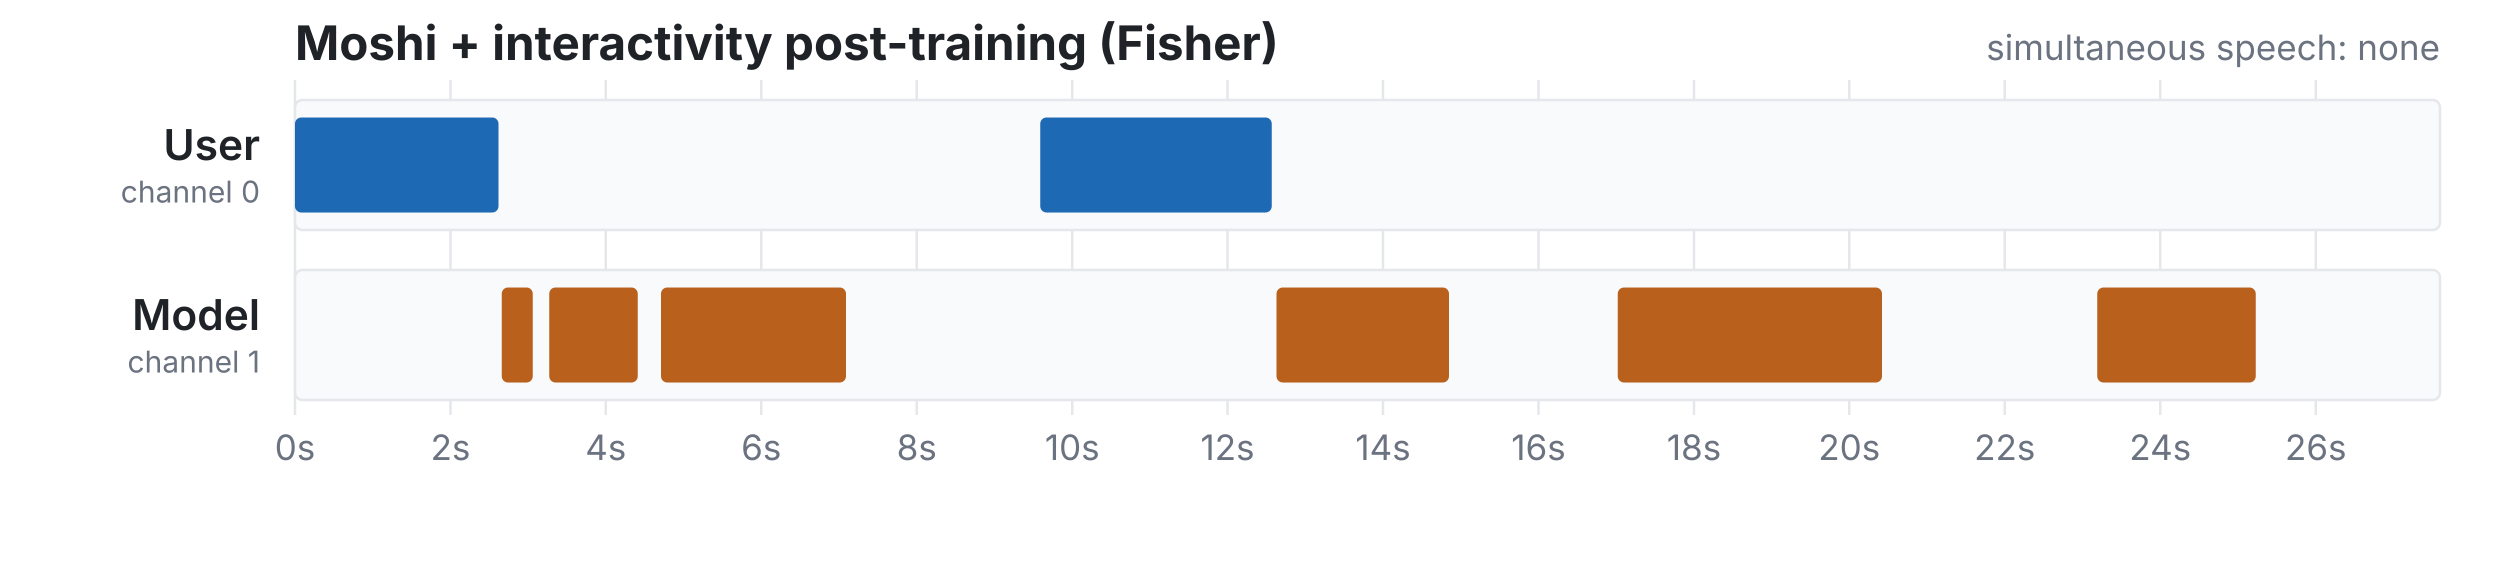
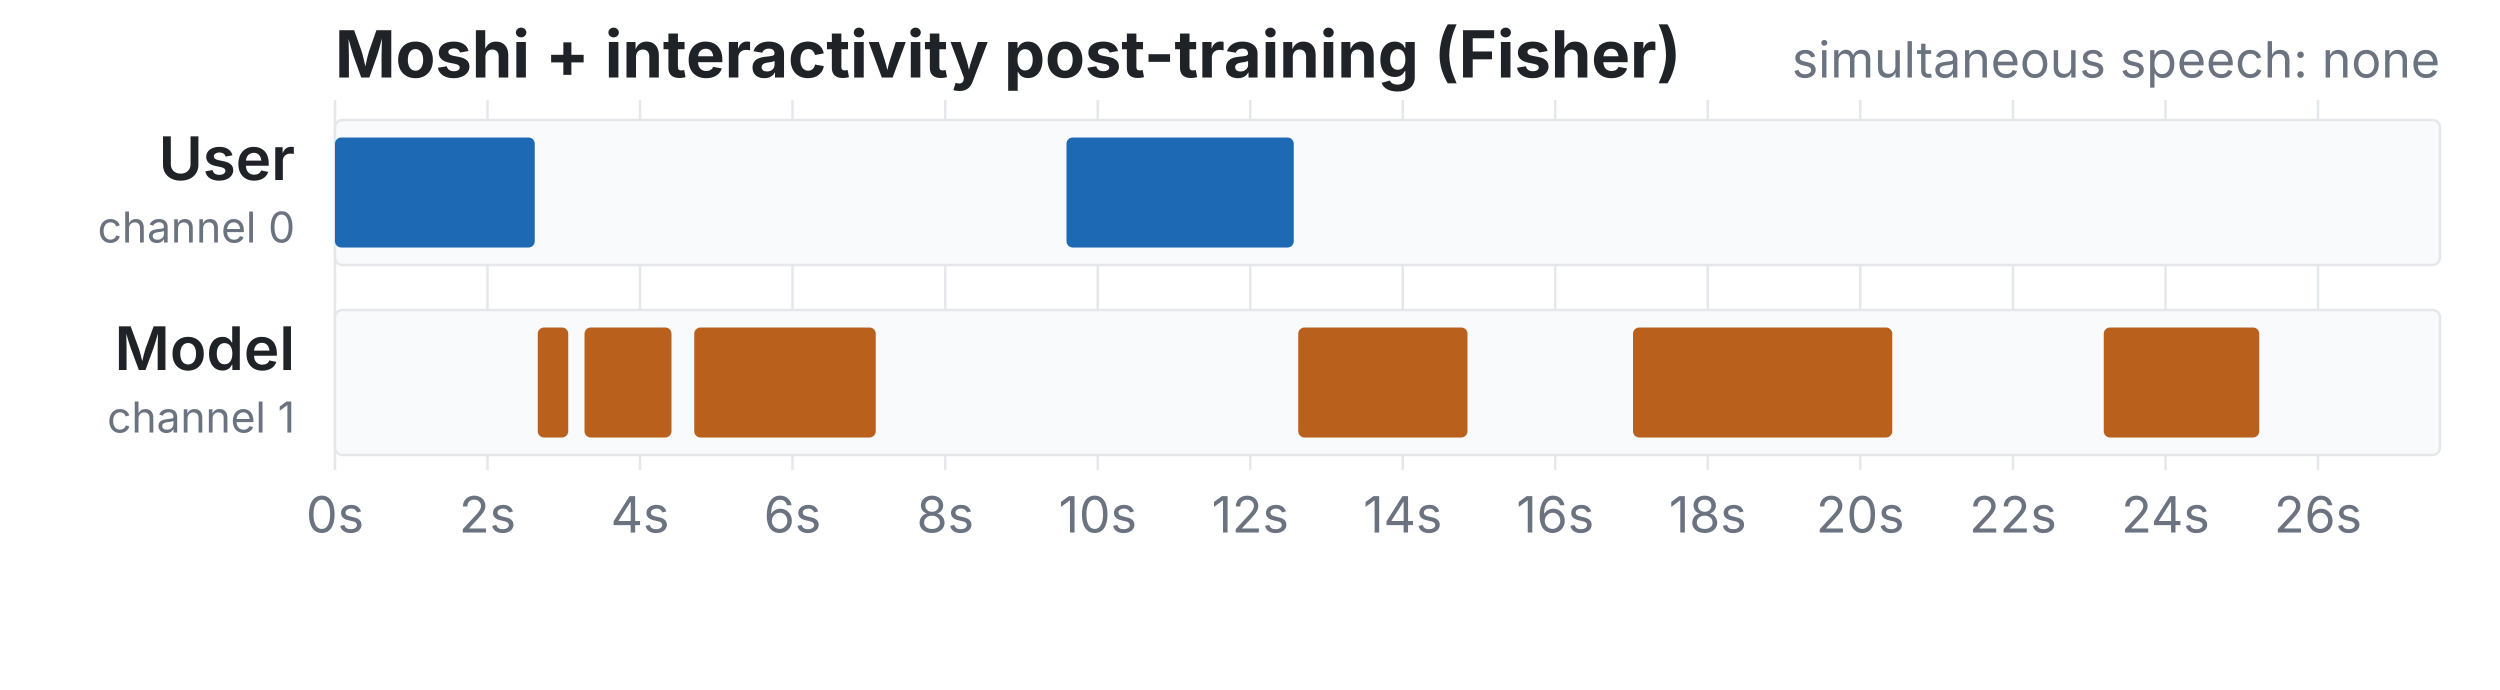
- <svg xmlns="http://www.w3.org/2000/svg" viewBox="0 0 1000 234" width="100%" role="img" font-family="system-ui,-apple-system,Segoe UI,sans-serif">
+ <svg xmlns="http://www.w3.org/2000/svg" viewBox="0 0 1000 276" width="100%" role="img" font-family="system-ui,-apple-system,Segoe UI,sans-serif">
  <defs>
    <pattern id="hatch" width="7" height="7" patternTransform="rotate(45)" patternUnits="userSpaceOnUse">
      <line x1="0" y1="0" x2="0" y2="7" stroke="#dc2626" stroke-width="2.6" opacity=".85" />
    </pattern>
  </defs>
-   <line x1="118.0" y1="32" x2="118.0" y2="166" stroke="#e5e7eb" stroke-width="1" />
-   <text x="118.0" y="184" font-size="14" fill="#6b7280" text-anchor="middle">0s</text>
-   <line x1="180.2" y1="32" x2="180.2" y2="166" stroke="#e5e7eb" stroke-width="1" />
-   <text x="180.2" y="184" font-size="14" fill="#6b7280" text-anchor="middle">2s</text>
-   <line x1="242.3" y1="32" x2="242.3" y2="166" stroke="#e5e7eb" stroke-width="1" />
-   <text x="242.3" y="184" font-size="14" fill="#6b7280" text-anchor="middle">4s</text>
-   <line x1="304.5" y1="32" x2="304.5" y2="166" stroke="#e5e7eb" stroke-width="1" />
-   <text x="304.5" y="184" font-size="14" fill="#6b7280" text-anchor="middle">6s</text>
-   <line x1="366.7" y1="32" x2="366.7" y2="166" stroke="#e5e7eb" stroke-width="1" />
-   <text x="366.7" y="184" font-size="14" fill="#6b7280" text-anchor="middle">8s</text>
-   <line x1="428.9" y1="32" x2="428.9" y2="166" stroke="#e5e7eb" stroke-width="1" />
-   <text x="428.9" y="184" font-size="14" fill="#6b7280" text-anchor="middle">10s</text>
-   <line x1="491.0" y1="32" x2="491.0" y2="166" stroke="#e5e7eb" stroke-width="1" />
-   <text x="491.0" y="184" font-size="14" fill="#6b7280" text-anchor="middle">12s</text>
-   <line x1="553.2" y1="32" x2="553.2" y2="166" stroke="#e5e7eb" stroke-width="1" />
-   <text x="553.2" y="184" font-size="14" fill="#6b7280" text-anchor="middle">14s</text>
-   <line x1="615.4" y1="32" x2="615.4" y2="166" stroke="#e5e7eb" stroke-width="1" />
-   <text x="615.4" y="184" font-size="14" fill="#6b7280" text-anchor="middle">16s</text>
-   <line x1="677.6" y1="32" x2="677.6" y2="166" stroke="#e5e7eb" stroke-width="1" />
-   <text x="677.6" y="184" font-size="14" fill="#6b7280" text-anchor="middle">18s</text>
-   <line x1="739.7" y1="32" x2="739.7" y2="166" stroke="#e5e7eb" stroke-width="1" />
-   <text x="739.7" y="184" font-size="14" fill="#6b7280" text-anchor="middle">20s</text>
-   <line x1="801.9" y1="32" x2="801.9" y2="166" stroke="#e5e7eb" stroke-width="1" />
-   <text x="801.9" y="184" font-size="14" fill="#6b7280" text-anchor="middle">22s</text>
-   <line x1="864.1" y1="32" x2="864.1" y2="166" stroke="#e5e7eb" stroke-width="1" />
-   <text x="864.1" y="184" font-size="14" fill="#6b7280" text-anchor="middle">24s</text>
-   <line x1="926.3" y1="32" x2="926.3" y2="166" stroke="#e5e7eb" stroke-width="1" />
-   <text x="926.3" y="184" font-size="14" fill="#6b7280" text-anchor="middle">26s</text>
-   <rect x="118" y="40" width="858" height="52" fill="#f8fafc" stroke="#e5e7eb" stroke-width="1" rx="3" />
-   <text x="104" y="64.0" font-size="17" font-weight="600" fill="#1f2328" text-anchor="end">User</text>
-   <text x="104" y="81.0" font-size="12" fill="#6b7280" text-anchor="end">channel 0</text>
-   <rect x="118.0" y="47" width="81.4" height="38" fill="#0b5cad" rx="2.5" opacity=".92" />
-   <rect x="416.1" y="47" width="92.6" height="38" fill="#0b5cad" rx="2.5" opacity=".92" />
-   <rect x="118" y="108" width="858" height="52" fill="#f8fafc" stroke="#e5e7eb" stroke-width="1" rx="3" />
-   <text x="104" y="132.0" font-size="17" font-weight="600" fill="#1f2328" text-anchor="end">Model</text>
-   <text x="104" y="149.0" font-size="12" fill="#6b7280" text-anchor="end">channel 1</text>
-   <rect x="200.7" y="115" width="12.4" height="38" fill="#b45309" rx="2.5" opacity=".92" />
-   <rect x="219.7" y="115" width="35.4" height="38" fill="#b45309" rx="2.5" opacity=".92" />
-   <rect x="264.4" y="115" width="74.0" height="38" fill="#b45309" rx="2.5" opacity=".92" />
-   <rect x="510.6" y="115" width="69.0" height="38" fill="#b45309" rx="2.5" opacity=".92" />
-   <rect x="647.1" y="115" width="105.7" height="38" fill="#b45309" rx="2.5" opacity=".92" />
-   <rect x="838.9" y="115" width="63.4" height="38" fill="#b45309" rx="2.5" opacity=".92" />
-   <text x="118" y="24" font-size="19" font-weight="700" fill="#1f2328">Moshi + interactivity post-training (Fisher)</text>
-   <text x="976" y="24" font-size="14" fill="#6b7280" text-anchor="end">simultaneous speech: none</text>
+   <line x1="134.0" y1="40" x2="134.0" y2="188" stroke="#e5e7eb" stroke-width="1" />
+   <text x="134.0" y="213" font-size="20" fill="#6b7280" text-anchor="middle">0s</text>
+   <line x1="195.0" y1="40" x2="195.0" y2="188" stroke="#e5e7eb" stroke-width="1" />
+   <text x="195.0" y="213" font-size="20" fill="#6b7280" text-anchor="middle">2s</text>
+   <line x1="256.0" y1="40" x2="256.0" y2="188" stroke="#e5e7eb" stroke-width="1" />
+   <text x="256.0" y="213" font-size="20" fill="#6b7280" text-anchor="middle">4s</text>
+   <line x1="317.0" y1="40" x2="317.0" y2="188" stroke="#e5e7eb" stroke-width="1" />
+   <text x="317.0" y="213" font-size="20" fill="#6b7280" text-anchor="middle">6s</text>
+   <line x1="378.1" y1="40" x2="378.1" y2="188" stroke="#e5e7eb" stroke-width="1" />
+   <text x="378.1" y="213" font-size="20" fill="#6b7280" text-anchor="middle">8s</text>
+   <line x1="439.1" y1="40" x2="439.1" y2="188" stroke="#e5e7eb" stroke-width="1" />
+   <text x="439.1" y="213" font-size="20" fill="#6b7280" text-anchor="middle">10s</text>
+   <line x1="500.1" y1="40" x2="500.1" y2="188" stroke="#e5e7eb" stroke-width="1" />
+   <text x="500.1" y="213" font-size="20" fill="#6b7280" text-anchor="middle">12s</text>
+   <line x1="561.1" y1="40" x2="561.1" y2="188" stroke="#e5e7eb" stroke-width="1" />
+   <text x="561.1" y="213" font-size="20" fill="#6b7280" text-anchor="middle">14s</text>
+   <line x1="622.1" y1="40" x2="622.1" y2="188" stroke="#e5e7eb" stroke-width="1" />
+   <text x="622.1" y="213" font-size="20" fill="#6b7280" text-anchor="middle">16s</text>
+   <line x1="683.1" y1="40" x2="683.1" y2="188" stroke="#e5e7eb" stroke-width="1" />
+   <text x="683.1" y="213" font-size="20" fill="#6b7280" text-anchor="middle">18s</text>
+   <line x1="744.1" y1="40" x2="744.1" y2="188" stroke="#e5e7eb" stroke-width="1" />
+   <text x="744.1" y="213" font-size="20" fill="#6b7280" text-anchor="middle">20s</text>
+   <line x1="805.2" y1="40" x2="805.2" y2="188" stroke="#e5e7eb" stroke-width="1" />
+   <text x="805.2" y="213" font-size="20" fill="#6b7280" text-anchor="middle">22s</text>
+   <line x1="866.2" y1="40" x2="866.2" y2="188" stroke="#e5e7eb" stroke-width="1" />
+   <text x="866.2" y="213" font-size="20" fill="#6b7280" text-anchor="middle">24s</text>
+   <line x1="927.2" y1="40" x2="927.2" y2="188" stroke="#e5e7eb" stroke-width="1" />
+   <text x="927.2" y="213" font-size="20" fill="#6b7280" text-anchor="middle">26s</text>
+   <rect x="134" y="48" width="842" height="58" fill="#f8fafc" stroke="#e5e7eb" stroke-width="1" rx="3" />
+   <text x="118" y="72.0" font-size="24" font-weight="600" fill="#1f2328" text-anchor="end">User</text>
+   <text x="118" y="97.0" font-size="17" fill="#6b7280" text-anchor="end">channel 0</text>
+   <rect x="134.0" y="55" width="79.9" height="44" fill="#0b5cad" rx="2.5" opacity=".92" />
+   <rect x="426.6" y="55" width="90.9" height="44" fill="#0b5cad" rx="2.5" opacity=".92" />
+   <rect x="134" y="124" width="842" height="58" fill="#f8fafc" stroke="#e5e7eb" stroke-width="1" rx="3" />
+   <text x="118" y="148.0" font-size="24" font-weight="600" fill="#1f2328" text-anchor="end">Model</text>
+   <text x="118" y="173.0" font-size="17" fill="#6b7280" text-anchor="end">channel 1</text>
+   <rect x="215.1" y="131" width="12.2" height="44" fill="#b45309" rx="2.5" opacity=".92" />
+   <rect x="233.8" y="131" width="34.8" height="44" fill="#b45309" rx="2.5" opacity=".92" />
+   <rect x="277.7" y="131" width="72.6" height="44" fill="#b45309" rx="2.5" opacity=".92" />
+   <rect x="519.3" y="131" width="67.7" height="44" fill="#b45309" rx="2.5" opacity=".92" />
+   <rect x="653.2" y="131" width="103.7" height="44" fill="#b45309" rx="2.5" opacity=".92" />
+   <rect x="841.5" y="131" width="62.2" height="44" fill="#b45309" rx="2.5" opacity=".92" />
+   <text x="134" y="31" font-size="26" font-weight="700" fill="#1f2328">Moshi + interactivity post-training (Fisher)</text>
+   <text x="976" y="31" font-size="20" fill="#6b7280" text-anchor="end">simultaneous speech: none</text>
</svg>
